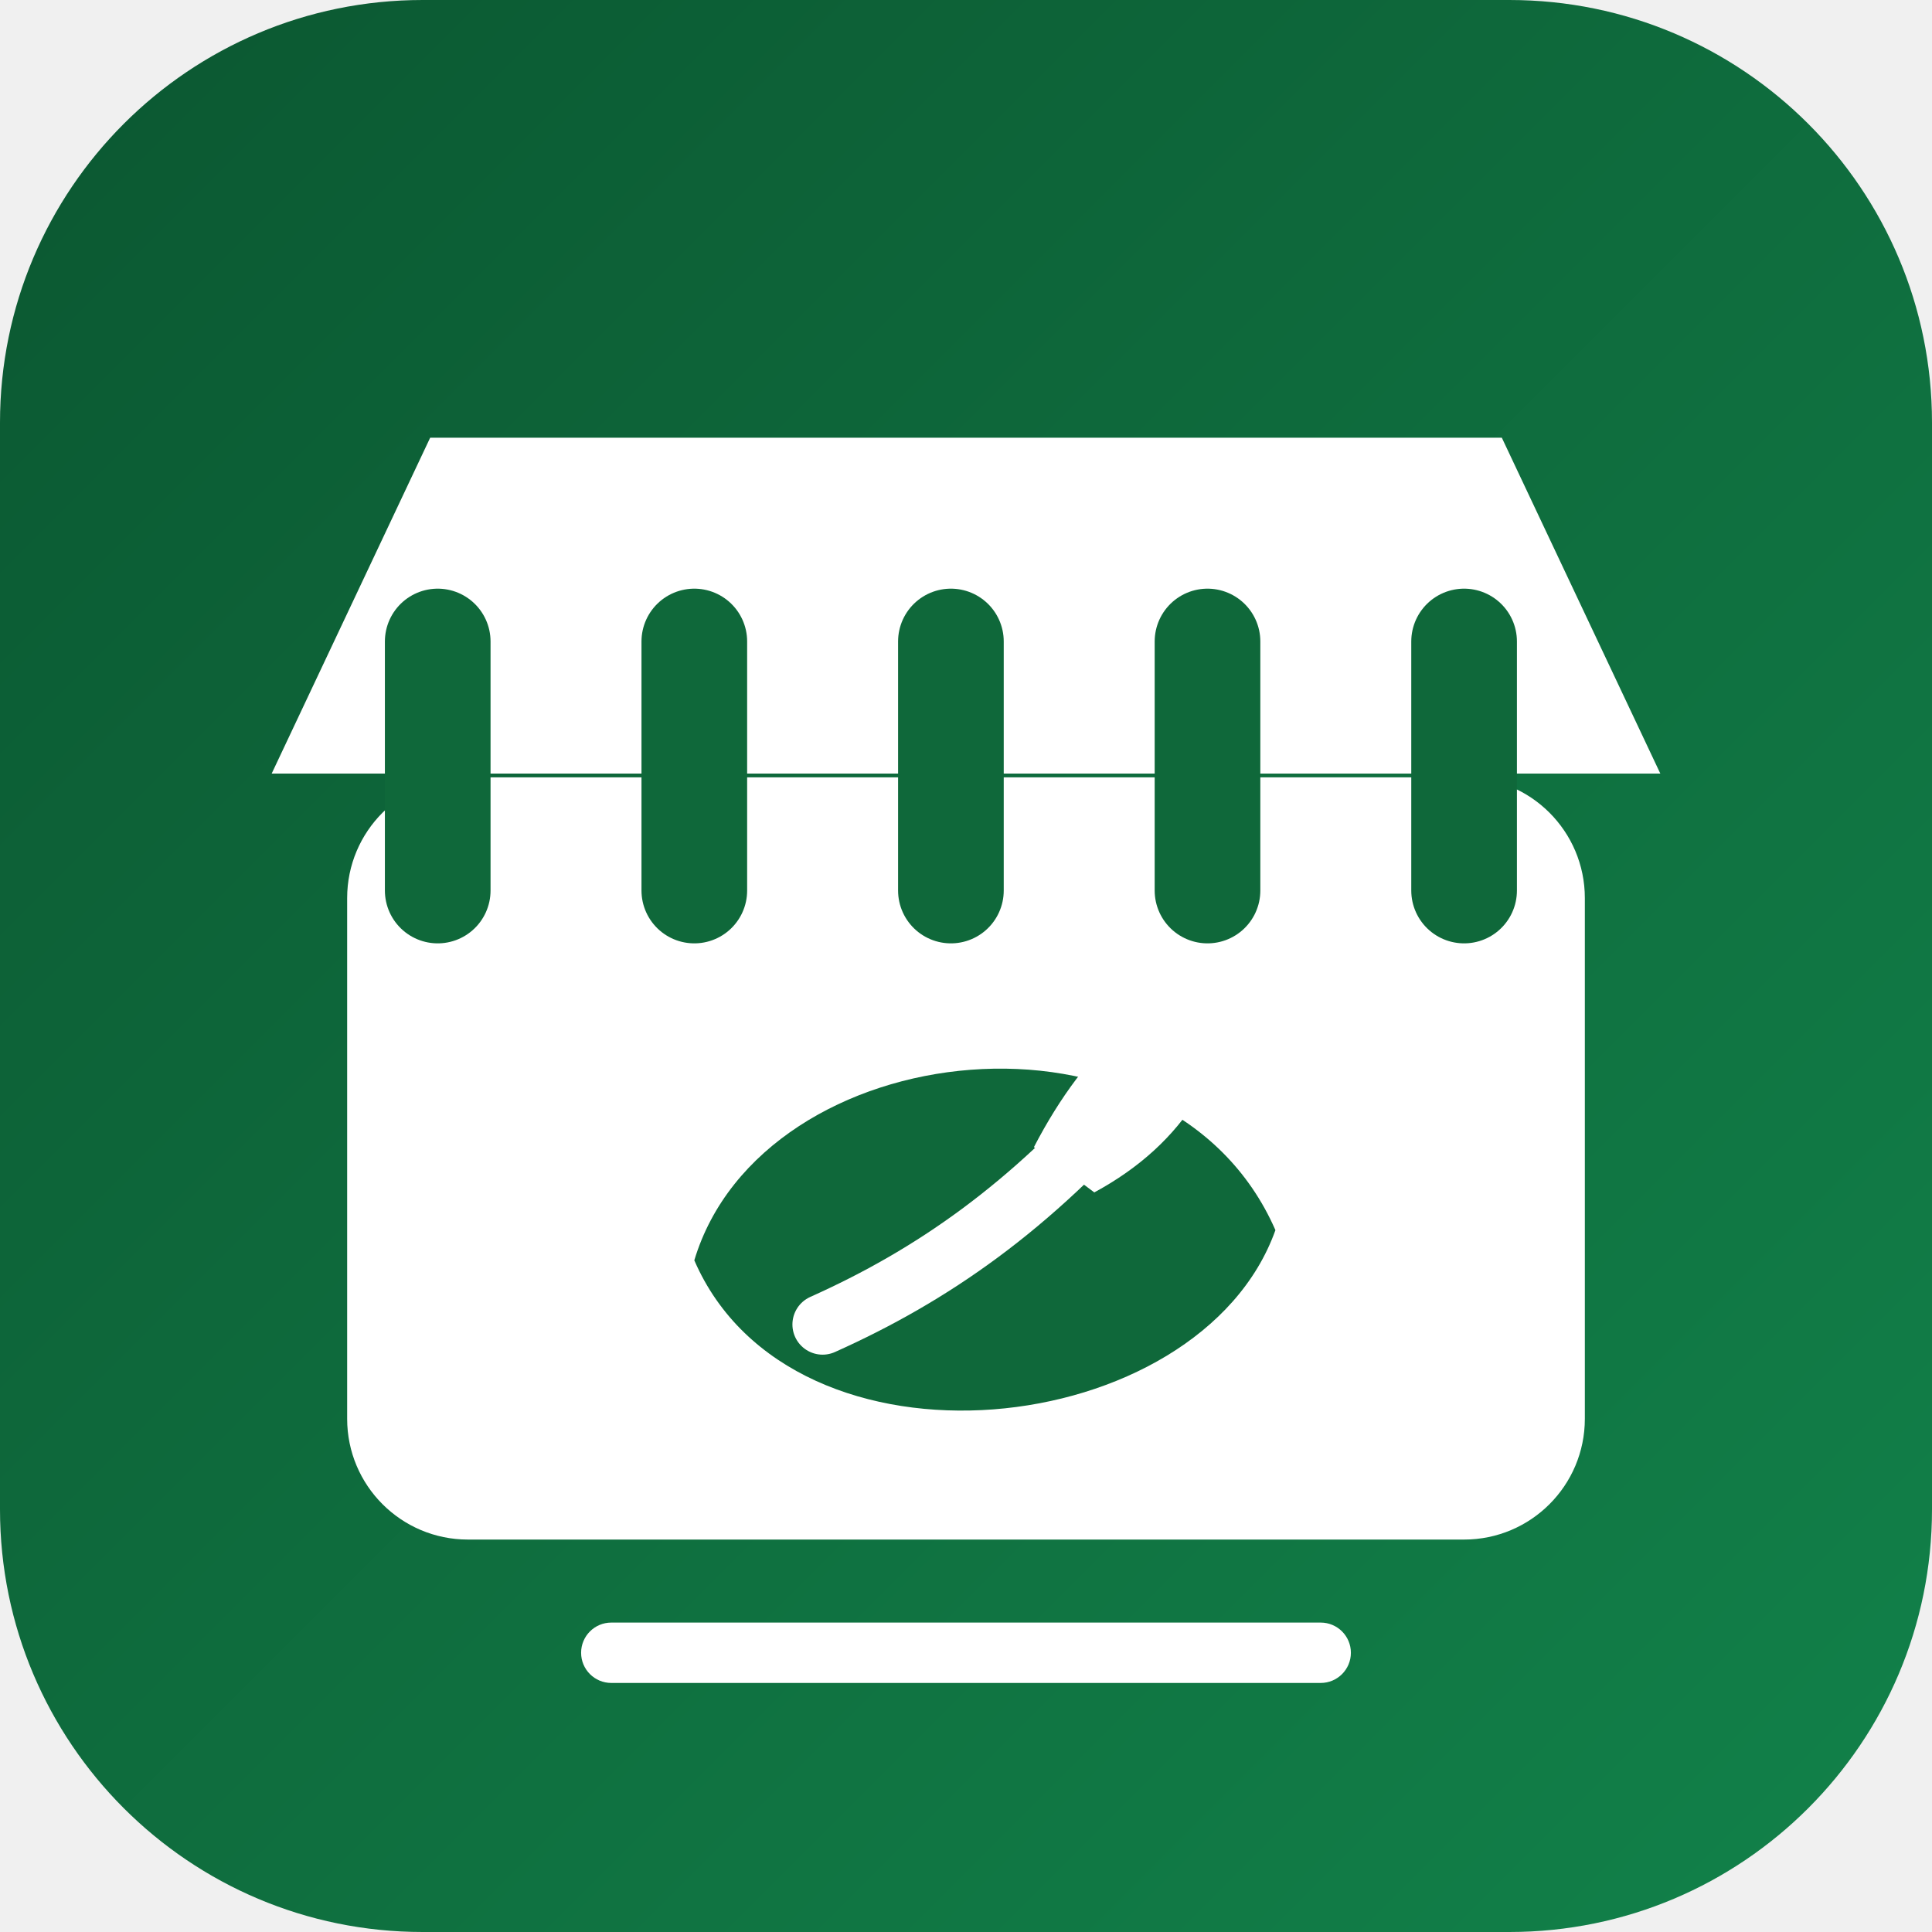
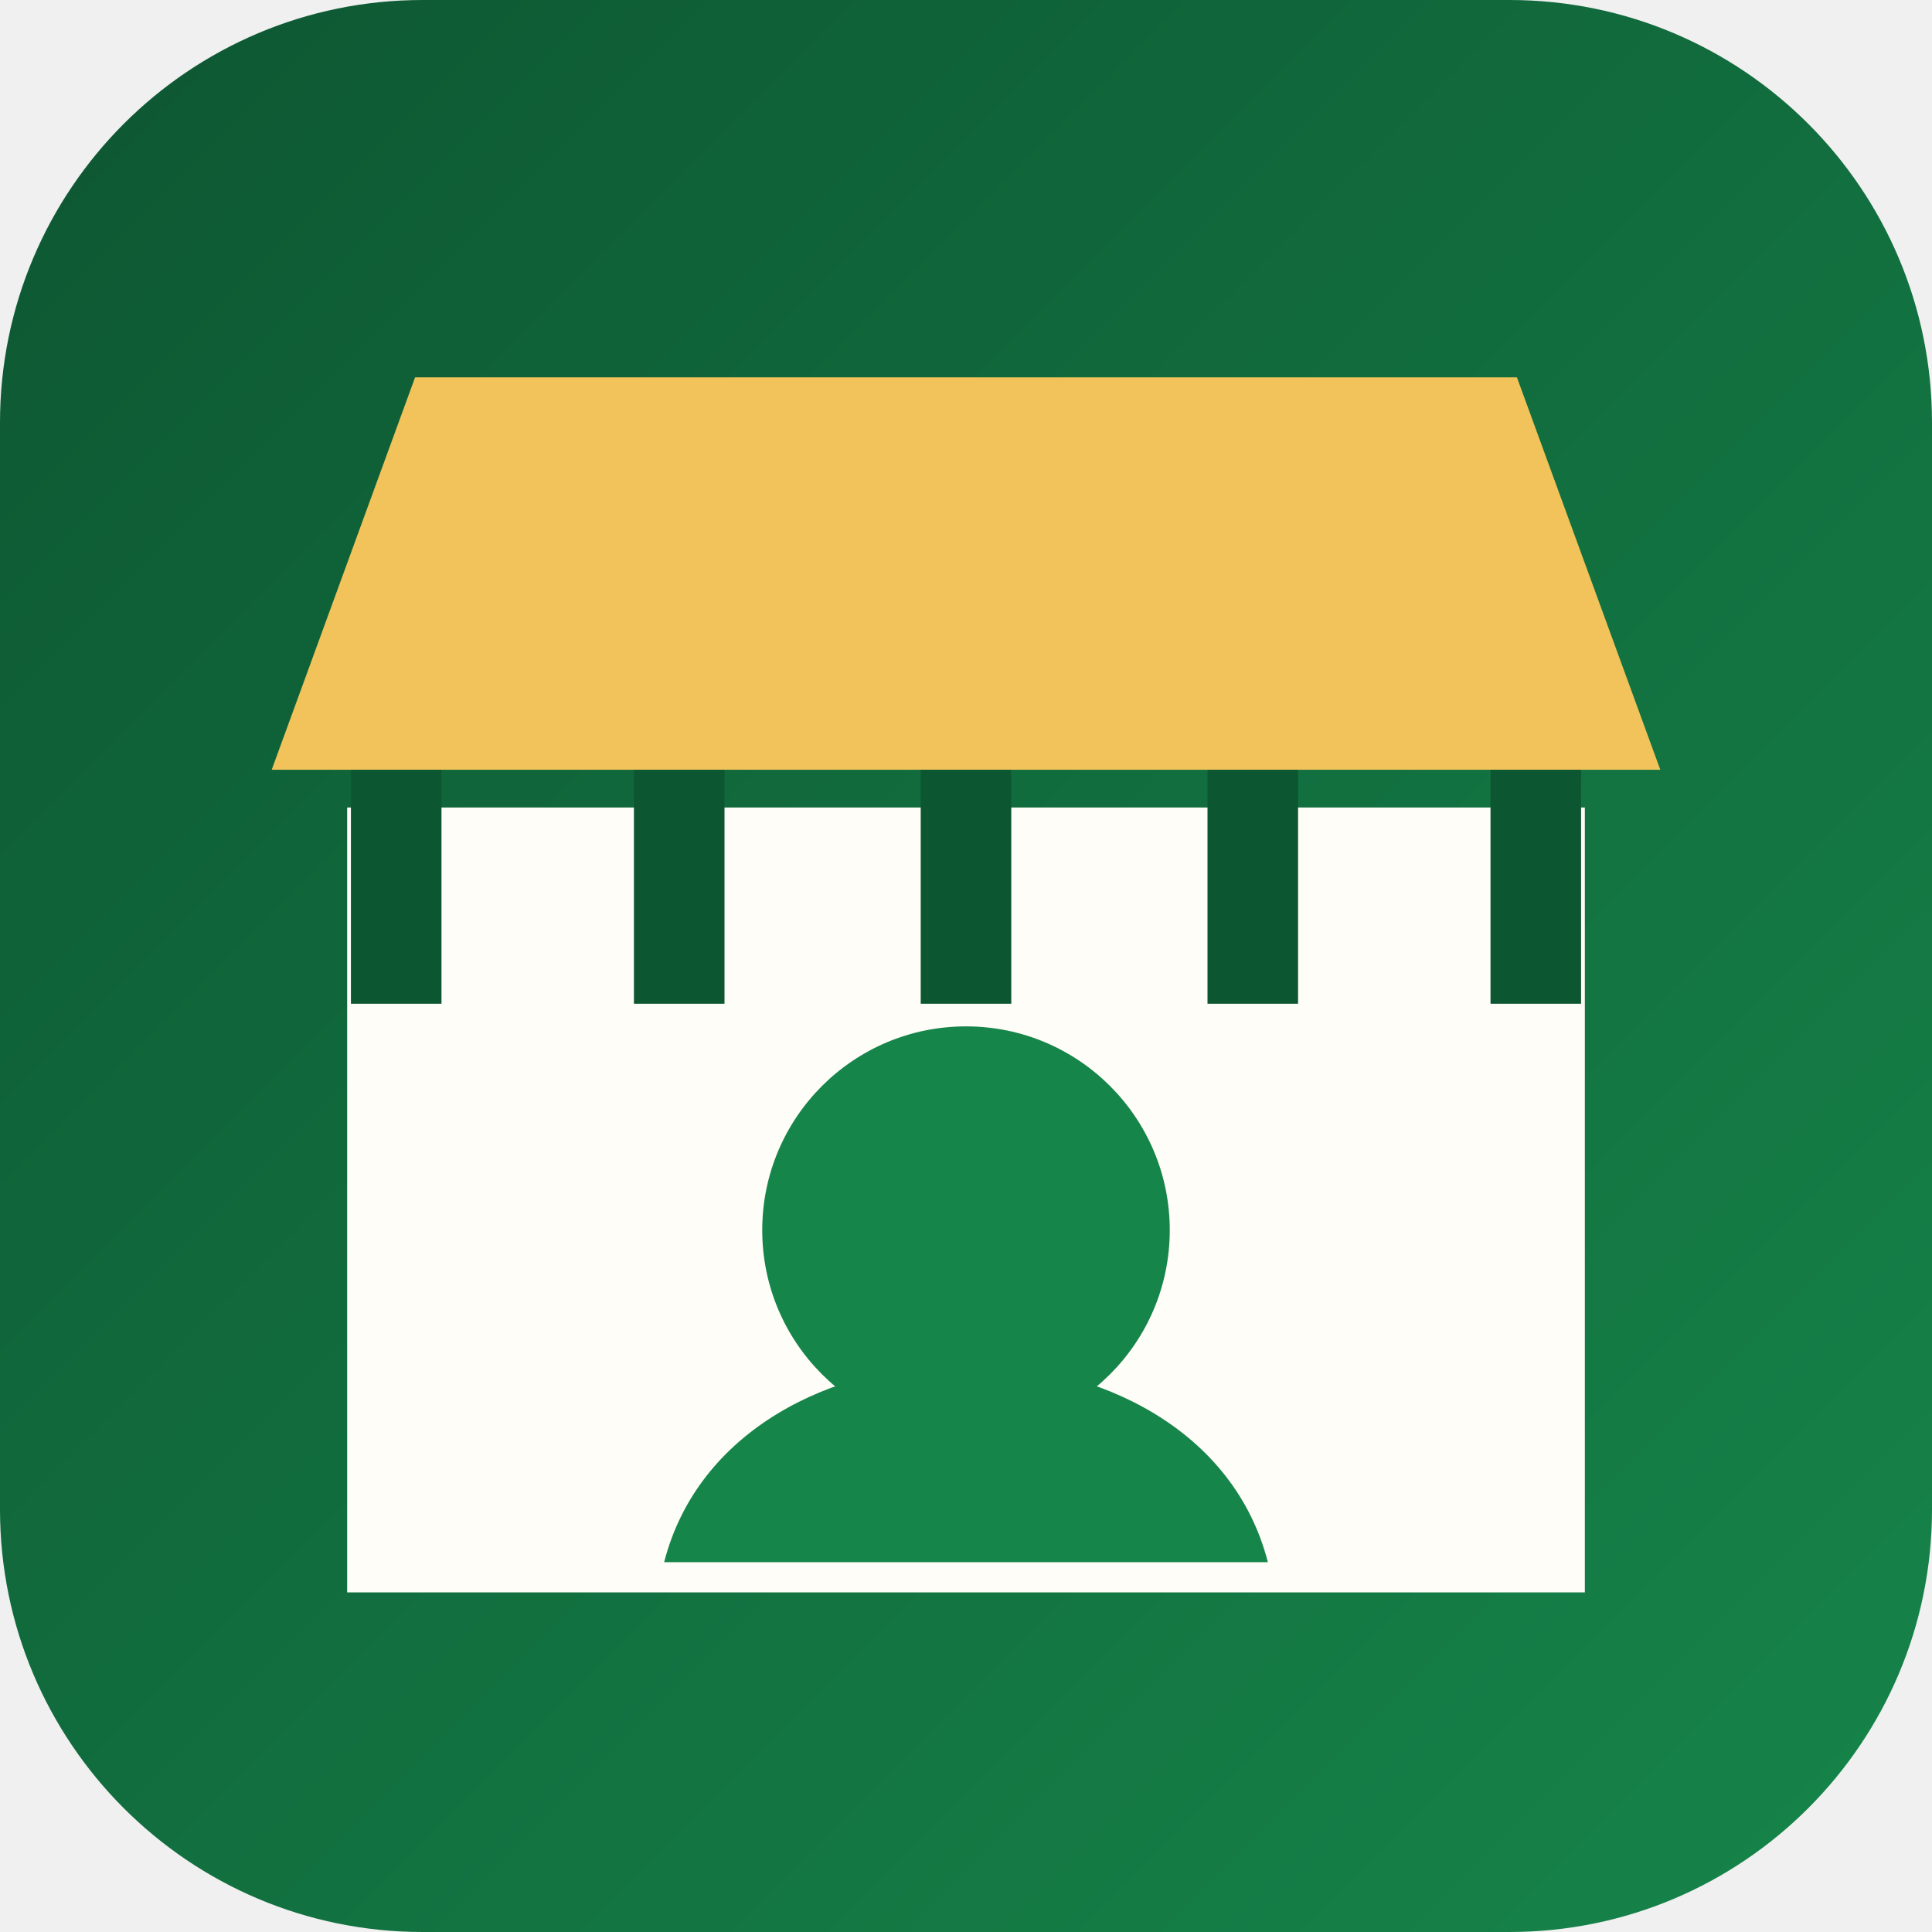
<svg xmlns="http://www.w3.org/2000/svg" viewBox="0 0 512 512">
  <defs>
    <linearGradient id="g" x1="0" y1="0" x2="1" y2="1">
-       <stop stop-color="#0b5731" />
-       <stop offset="1" stop-color="#12824a" />
+       <stop stop-color="#0d5632" />
+       <stop offset="1" stop-color="#16854a" />
    </linearGradient>
  </defs>
  <rect width="512" height="512" rx="112" fill="url(#g)" />
-   <rect x="92" y="206" width="328" height="202" rx="32" fill="#fff" />
-   <path d="M72 205h368l-42-89H114z" fill="#fff" />
-   <path d="M116 170v66m68-66v66m68-66v66m68-66v66m68-66v66" stroke="#0f683a" stroke-width="28" stroke-linecap="round" />
-   <path d="M184 334c18-60 126-72 154-8-20 56-128 68-154 8z" fill="#0f683a" />
-   <path d="M218 351c29-13 55-31 82-62" fill="none" stroke="#fff" stroke-width="16" stroke-linecap="round" />
-   <path d="M274 304c14-27 32-42 55-50-3 29-15 49-39 62" fill="#fff" />
-   <rect x="154" y="430" width="204" height="16" rx="8" fill="#fff" />
+   <path d="M92 214h328v208H92z" fill="#fffdf7" />
+   <path d="M72 204h368l-38-104H110z" fill="#f1c35a" />
+   <path d="M105 204v62m75-62v62m76-62v62m76-62v62m75-62v62" stroke="#0d5632" stroke-width="24" />
+   <circle cx="256" cy="326" r="54" fill="#16854a" />
+   <path d="M176 414c18-70 142-70 160 0" fill="#16854a" />
</svg>
